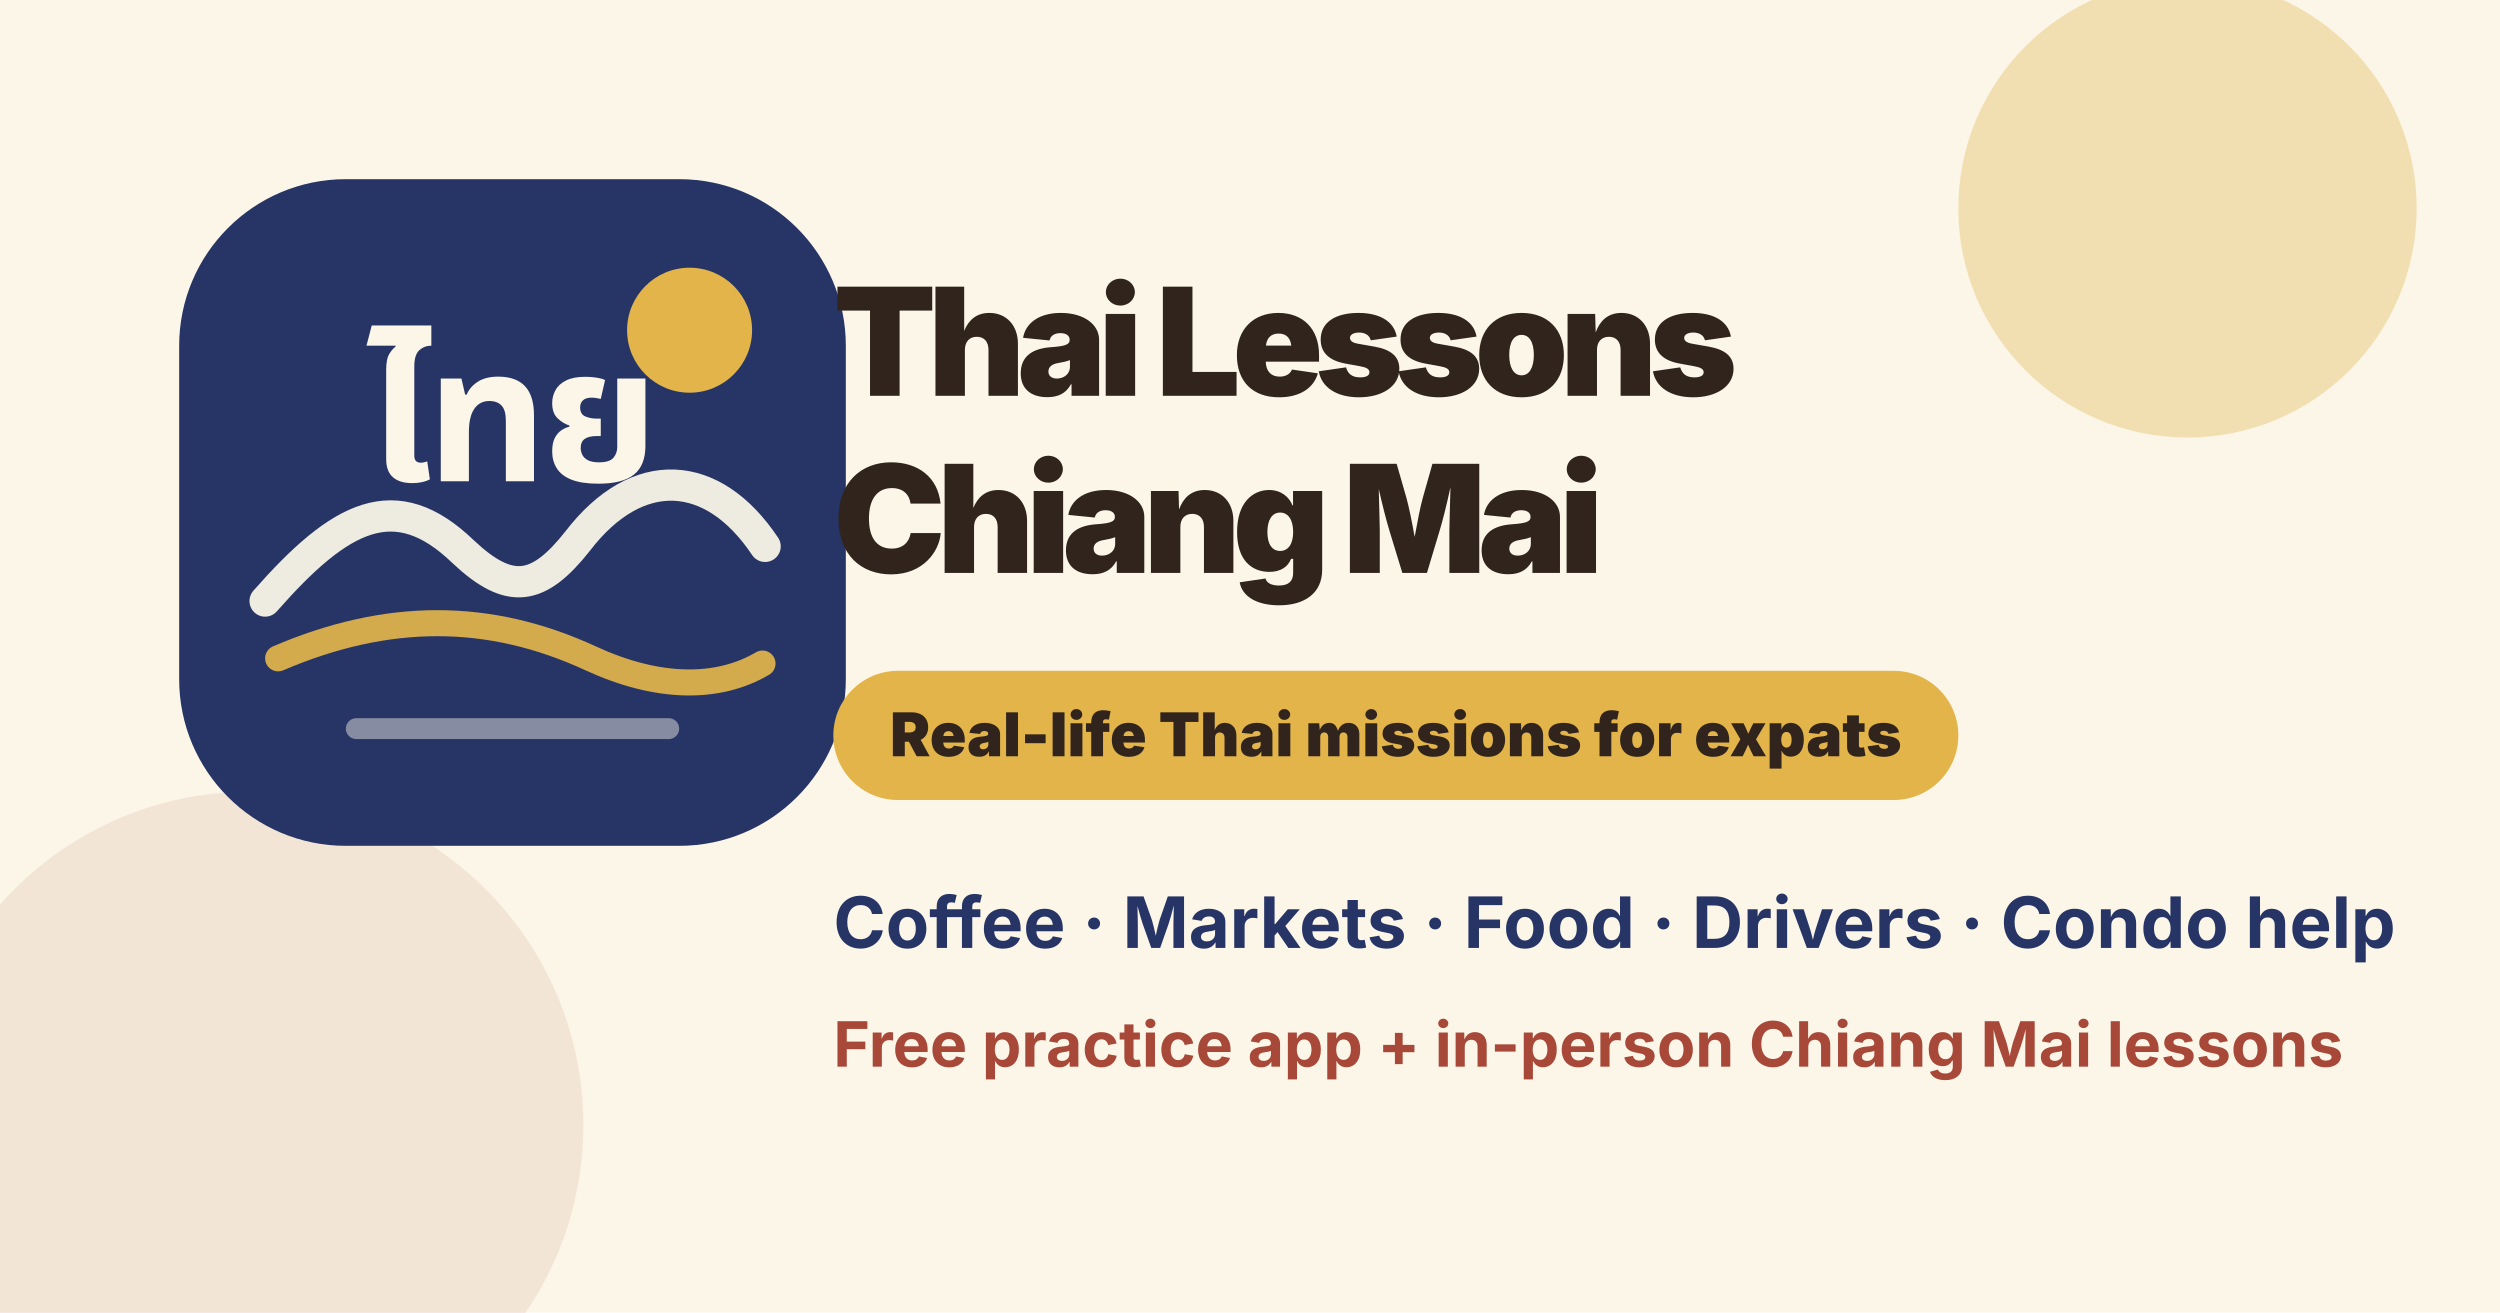
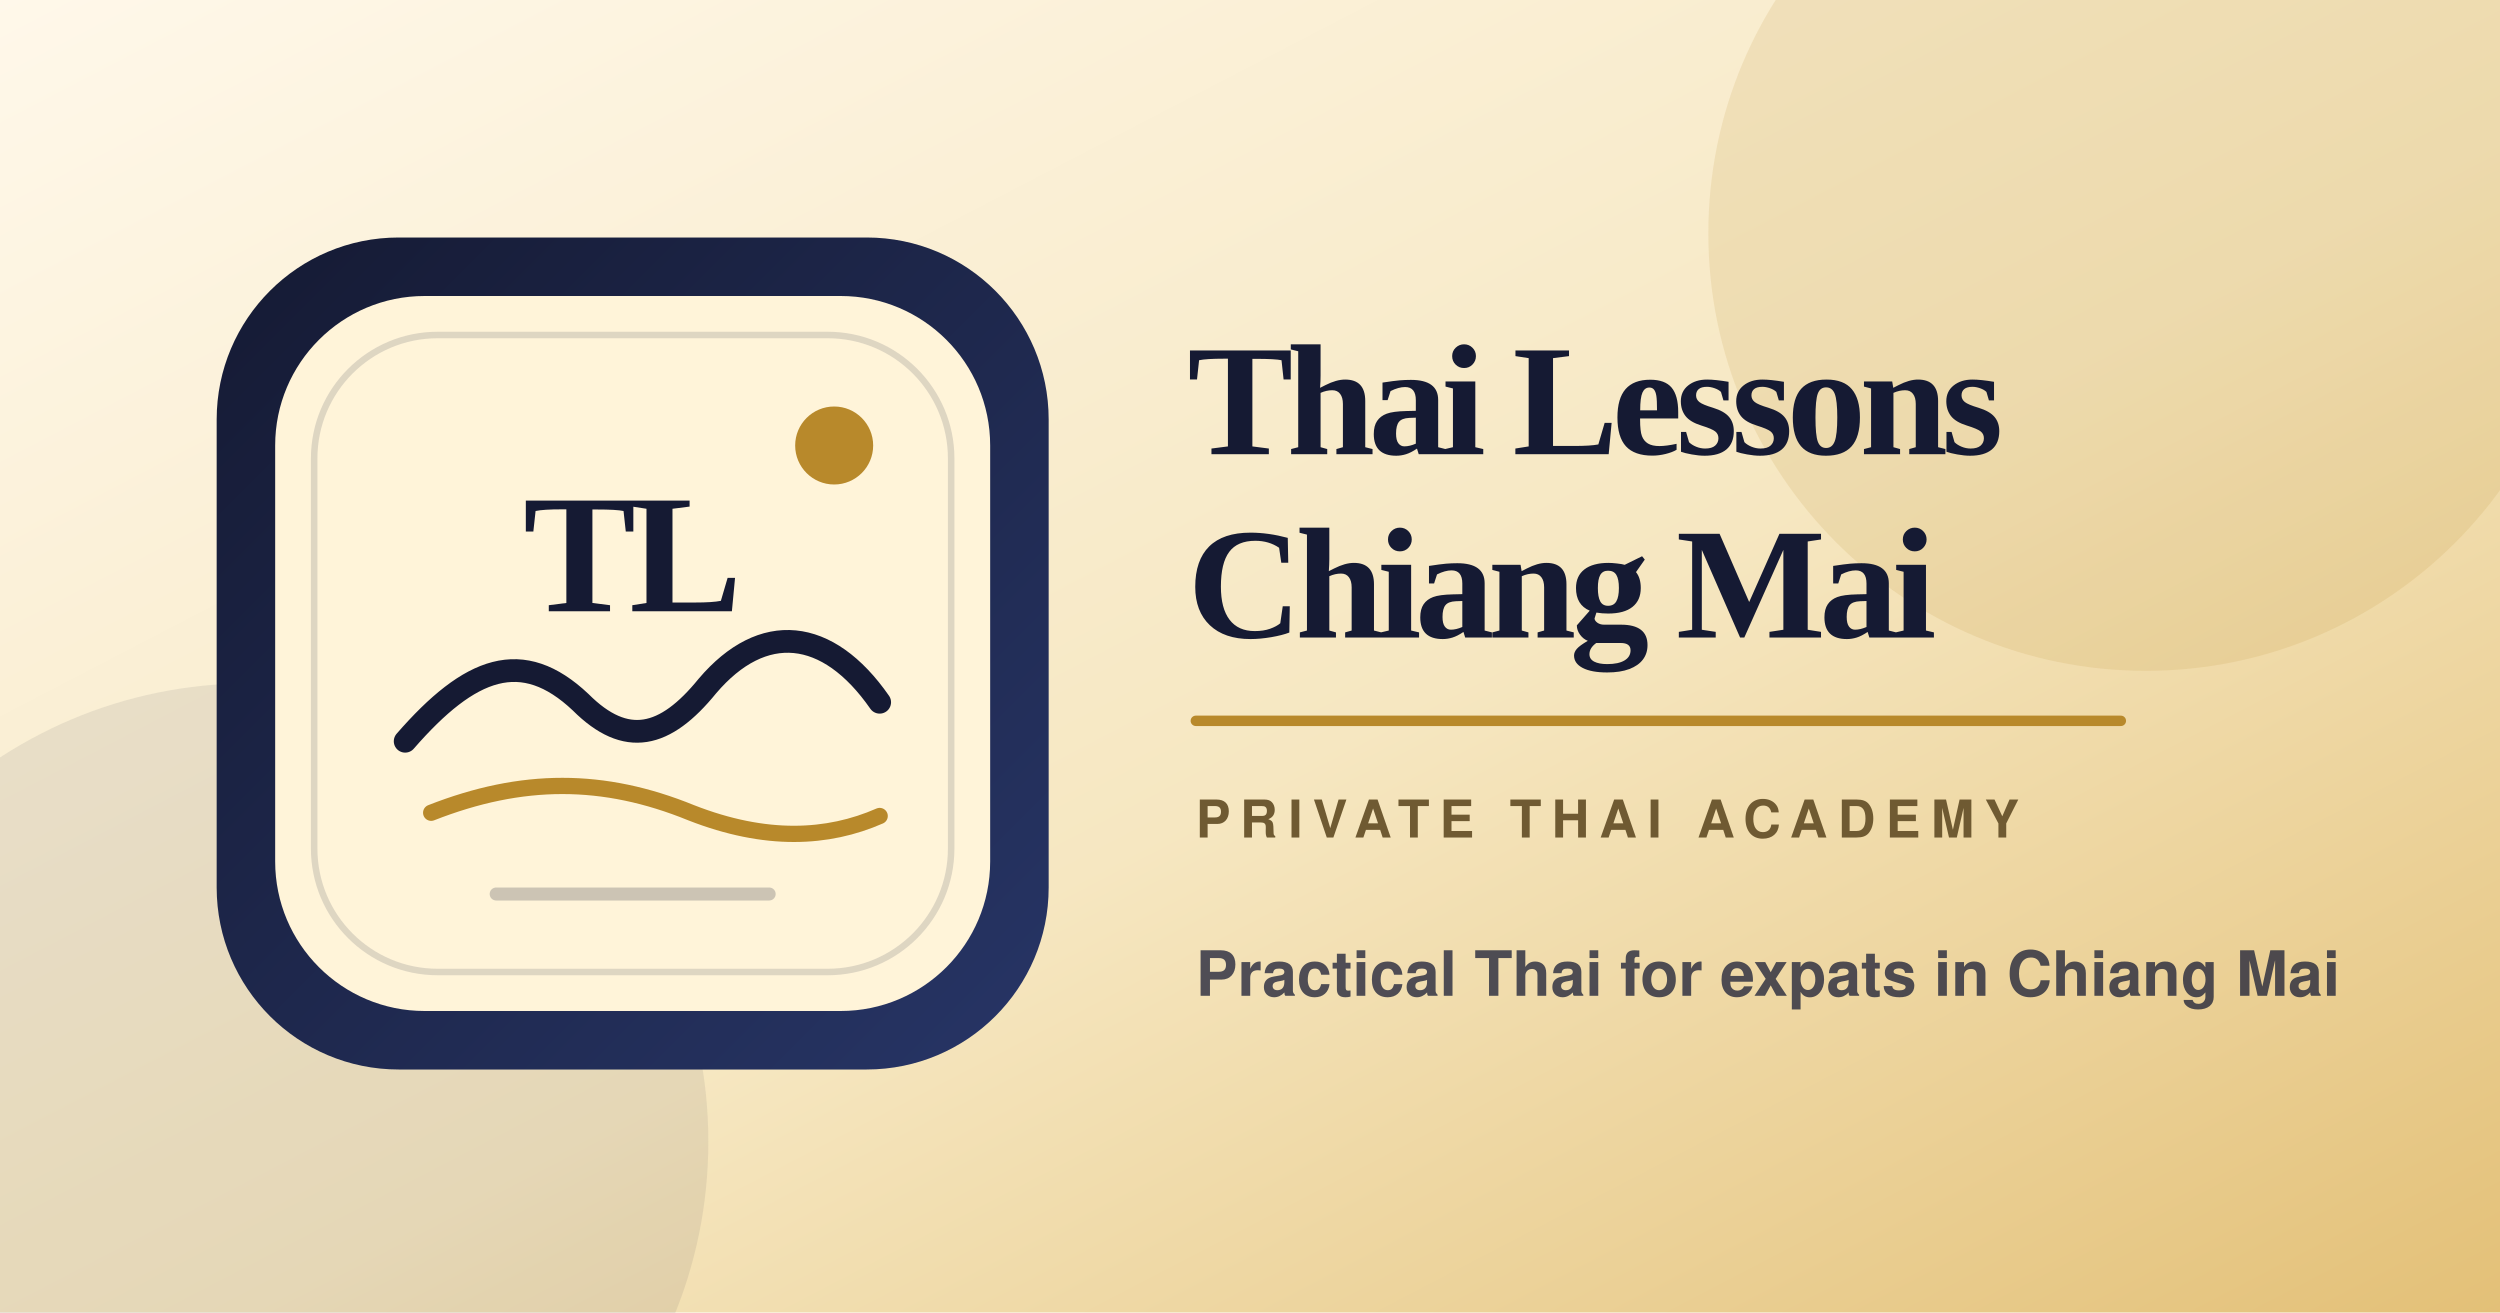
- <svg xmlns="http://www.w3.org/2000/svg" viewBox="0 0 1200 630">
-   <rect width="1200" height="630" fill="#FBF6E8" />
-   <circle cx="1050" cy="100" r="110" fill="#E2B44A" opacity="0.35" />
-   <circle cx="120" cy="540" r="160" fill="#A74838" opacity="0.10" />
-   <g transform="translate(86 86) scale(1.25)">
-     <rect width="256" height="256" rx="64" fill="#273566" />
-     <circle cx="196" cy="58" r="24" fill="#E2B44A" />
-     <path d="M33 162 C62 129 83 118 109 143 C127 160 138 158 153 139 C176 109 205 111 225 141" fill="none" stroke="#FBF6E8" stroke-width="12" stroke-linecap="round" stroke-linejoin="round" opacity="0.94" />
-     <path d="M38 184 C80 166 119 166 158 184 C184 196 207 196 224 186" fill="none" stroke="#E2B44A" stroke-width="10" stroke-linecap="round" opacity="0.92" />
-     <text x="128" y="116" text-anchor="middle" font-family="Noto Sans Thai, Noto Sans, Arial, sans-serif" font-size="72" font-weight="900" fill="#FBF6E8" letter-spacing="-2">ไทย</text>
-     <path d="M68 211 H188" stroke="#FBF6E8" stroke-width="8" stroke-linecap="round" opacity="0.45" />
+ <svg xmlns="http://www.w3.org/2000/svg" viewBox="0 0 1200 630" role="img" aria-labelledby="title desc">
+   <defs>
+     <linearGradient id="bg" x1="0" y1="0" x2="1" y2="1">
+       <stop offset="0" stop-color="#FFF8EA" />
+       <stop offset="0.55" stop-color="#F6E7C1" />
+       <stop offset="1" stop-color="#E3C077" />
+     </linearGradient>
+     <linearGradient id="midnight" x1="0" y1="0" x2="1" y2="1">
+       <stop offset="0" stop-color="#151A33" />
+       <stop offset="1" stop-color="#273566" />
+     </linearGradient>
+   </defs>
+   <rect width="1200" height="630" fill="url(#bg)" />
+   <circle cx="1030" cy="112" r="210" fill="#B8892B" opacity="0.14" />
+   <circle cx="120" cy="548" r="220" fill="#151A33" opacity="0.08" />
+   <g transform="translate(104 114) scale(1.56)">
+     <rect width="256" height="256" rx="56" fill="url(#midnight)" />
+     <rect x="18" y="18" width="220" height="220" rx="46" fill="#FFF4D9" />
+     <rect x="30" y="30" width="196" height="196" rx="38" fill="none" stroke="#151A33" stroke-opacity="0.14" stroke-width="2" />
+     <circle cx="190" cy="64" r="12" fill="#B8892B" />
+     <path d="M58 155 C78 132 94 126 112 143 C126 157 138 154 151 138 C168 118 188 120 204 143" fill="none" stroke="#151A33" stroke-width="7" stroke-linecap="round" stroke-linejoin="round" />
+     <path d="M66 177 C94 166 119 166 146 177 C169 186 188 185 204 178" fill="none" stroke="#B8892B" stroke-width="5" stroke-linecap="round" />
+     <text x="128" y="115" text-anchor="middle" font-family="Georgia, 'Times New Roman', serif" font-size="52" font-weight="700" fill="#151A33" letter-spacing="-2">TL</text>
+     <path d="M86 202 H170" stroke="#151A33" stroke-width="4" stroke-linecap="round" opacity="0.22" />
  </g>
-   <text x="400" y="190" font-family="Inter, Arial, sans-serif" font-size="72" font-weight="900" fill="#30241D" letter-spacing="-4">Thai Lessons</text>
-   <text x="400" y="275" font-family="Inter, Arial, sans-serif" font-size="72" font-weight="900" fill="#30241D" letter-spacing="-4">Chiang Mai</text>
-   <rect x="400" y="322" width="540" height="62" rx="31" fill="#E2B44A" />
-   <text x="670" y="363" text-anchor="middle" font-family="Inter, Arial, sans-serif" font-size="29" font-weight="900" fill="#30241D">Real-life Thai missions for expats</text>
-   <text x="400" y="455" font-family="Inter, Arial, sans-serif" font-size="34" font-weight="700" fill="#273566">Coffee · Markets · Food · Drivers · Condo help</text>
-   <text x="400" y="512" font-family="Inter, Arial, sans-serif" font-size="30" font-weight="700" fill="#A74838">Free practice app + in-person Chiang Mai lessons</text>
+   <text x="570" y="218" font-family="Georgia, 'Times New Roman', serif" font-size="76" font-weight="700" fill="#151A33" letter-spacing="-3">Thai Lessons</text>
+   <text x="570" y="306" font-family="Georgia, 'Times New Roman', serif" font-size="76" font-weight="700" fill="#151A33" letter-spacing="-3">Chiang Mai</text>
+   <path d="M574 346 H1018" stroke="#B8892B" stroke-width="5" stroke-linecap="round" />
+   <text x="574" y="402" font-family="Avenir Next, Montserrat, Helvetica, Arial, sans-serif" font-size="25" font-weight="700" fill="#6F5A32" letter-spacing="5">PRIVATE THAI ACADEMY</text>
+   <text x="574" y="478" font-family="Avenir Next, Montserrat, Helvetica, Arial, sans-serif" font-size="30" font-weight="600" fill="#151A33" opacity="0.74">Practical Thai for expats in Chiang Mai</text>
</svg>
